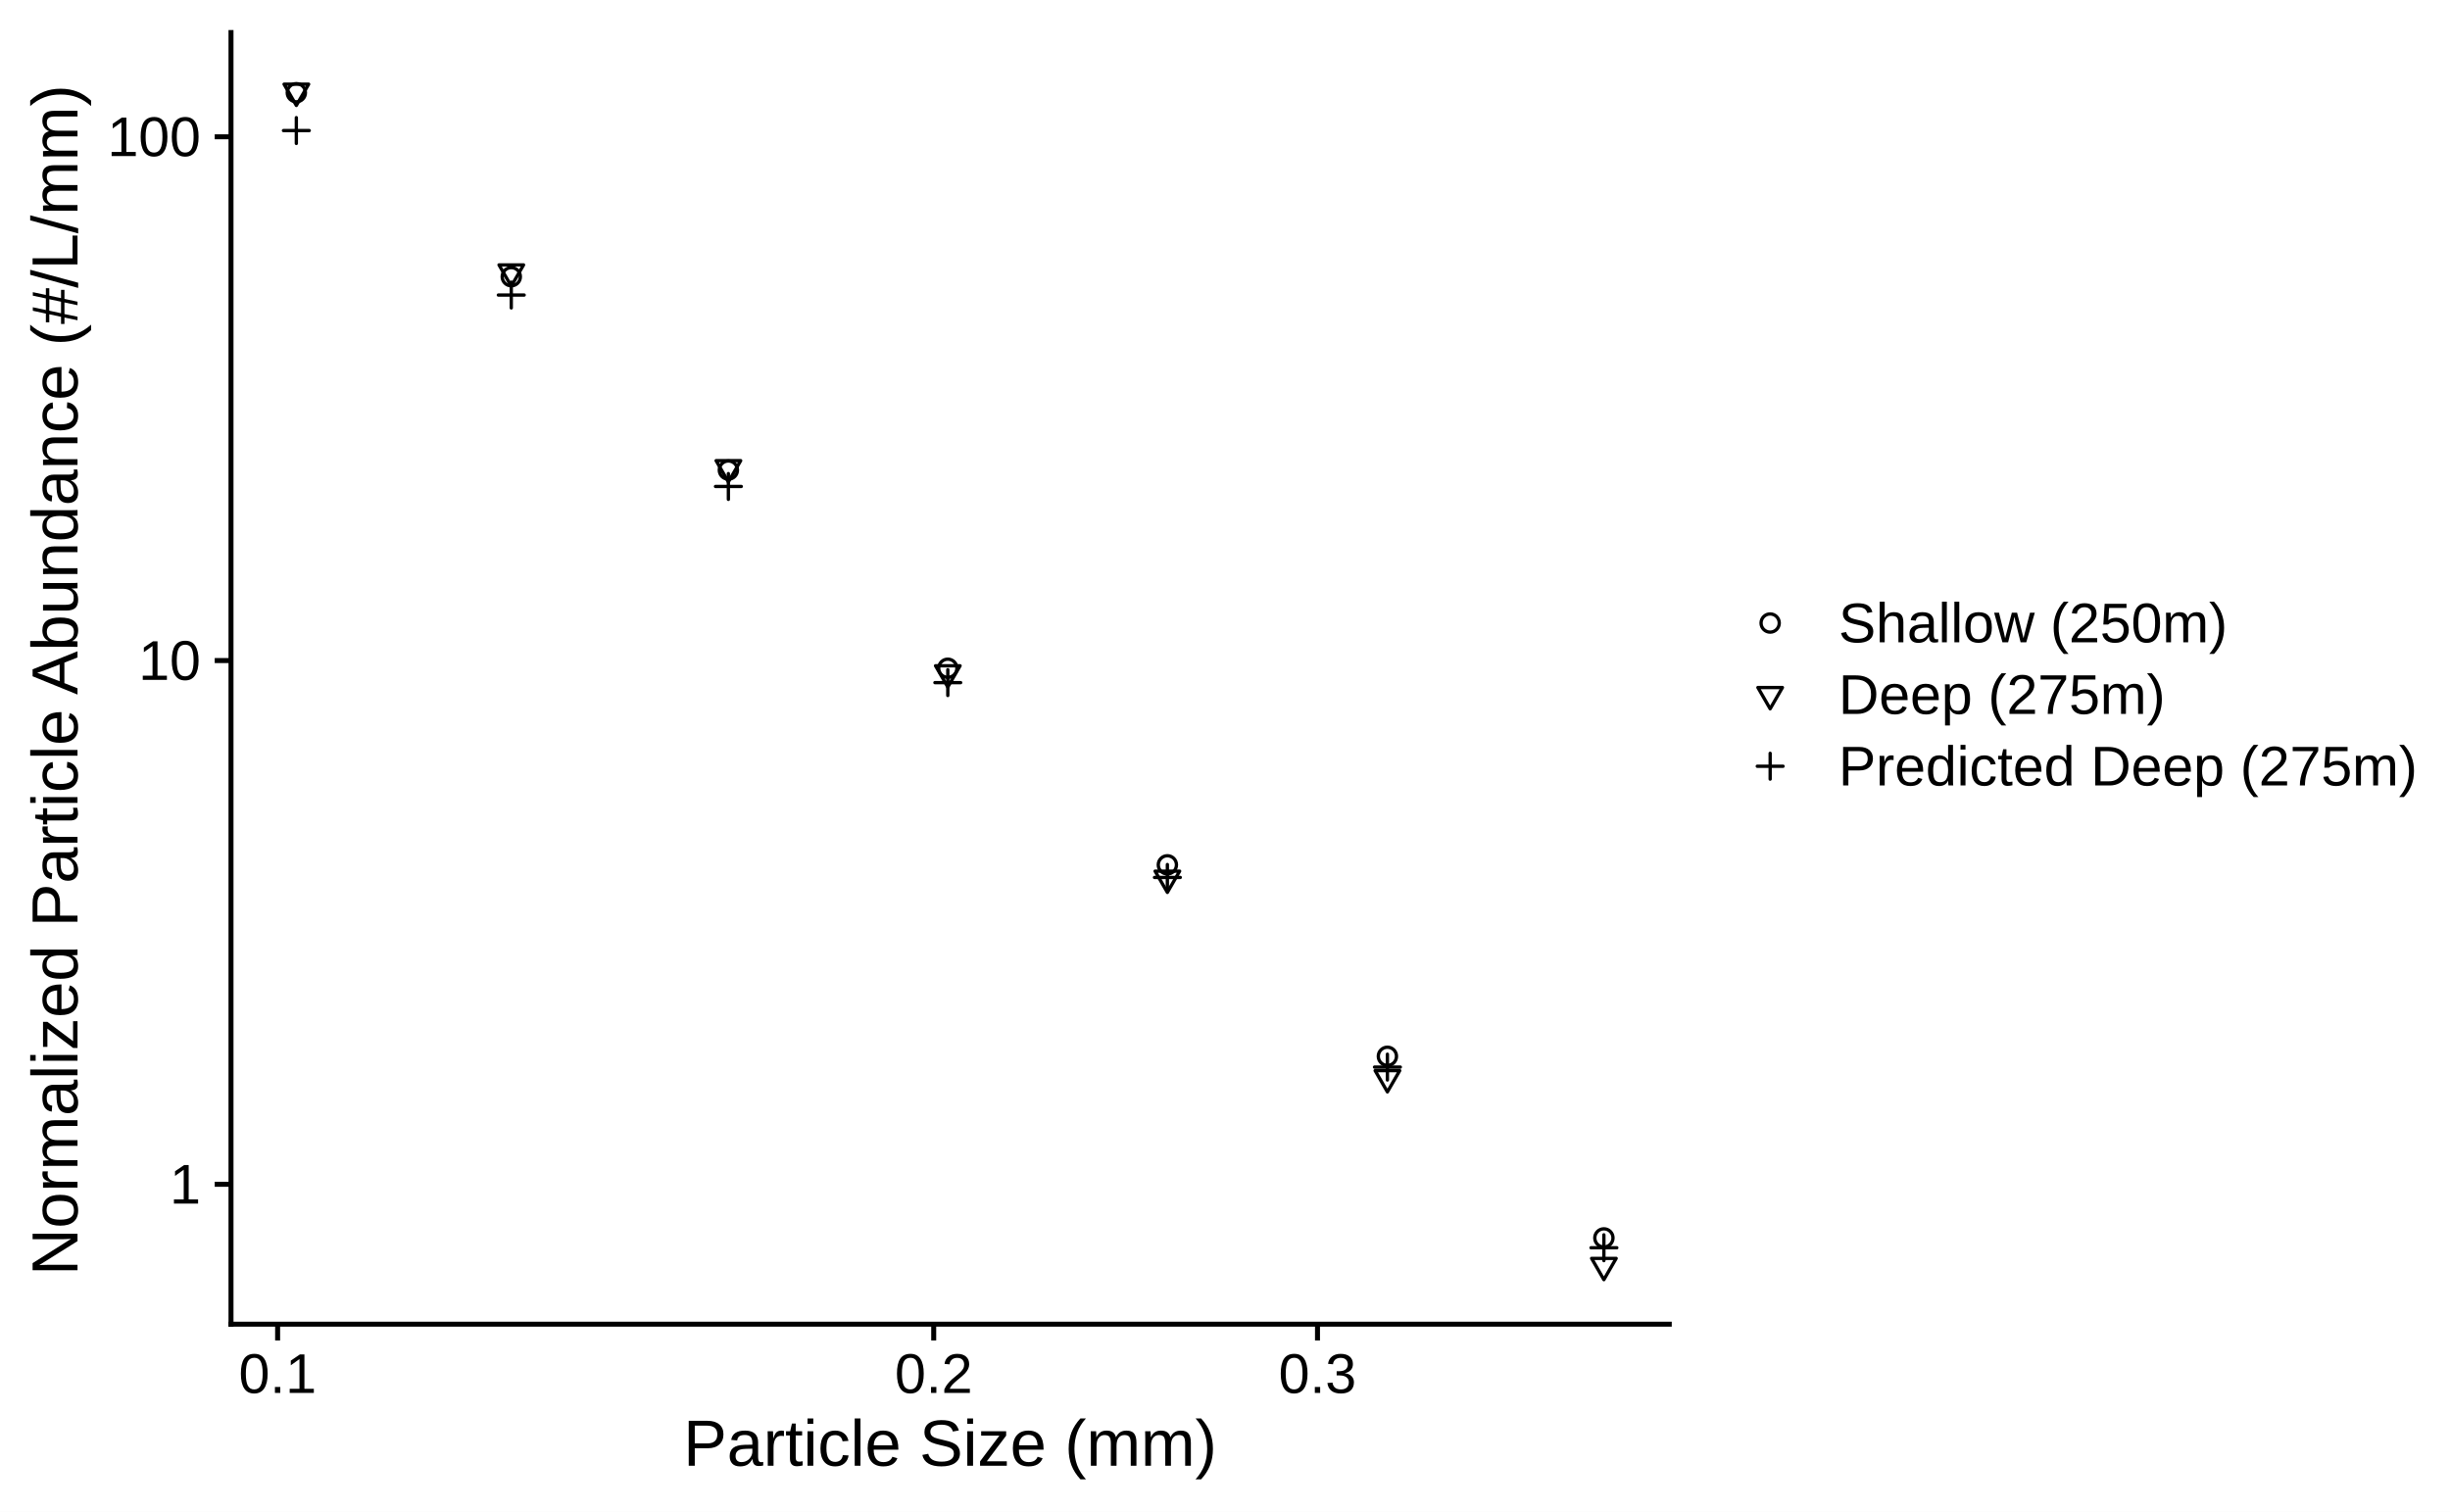
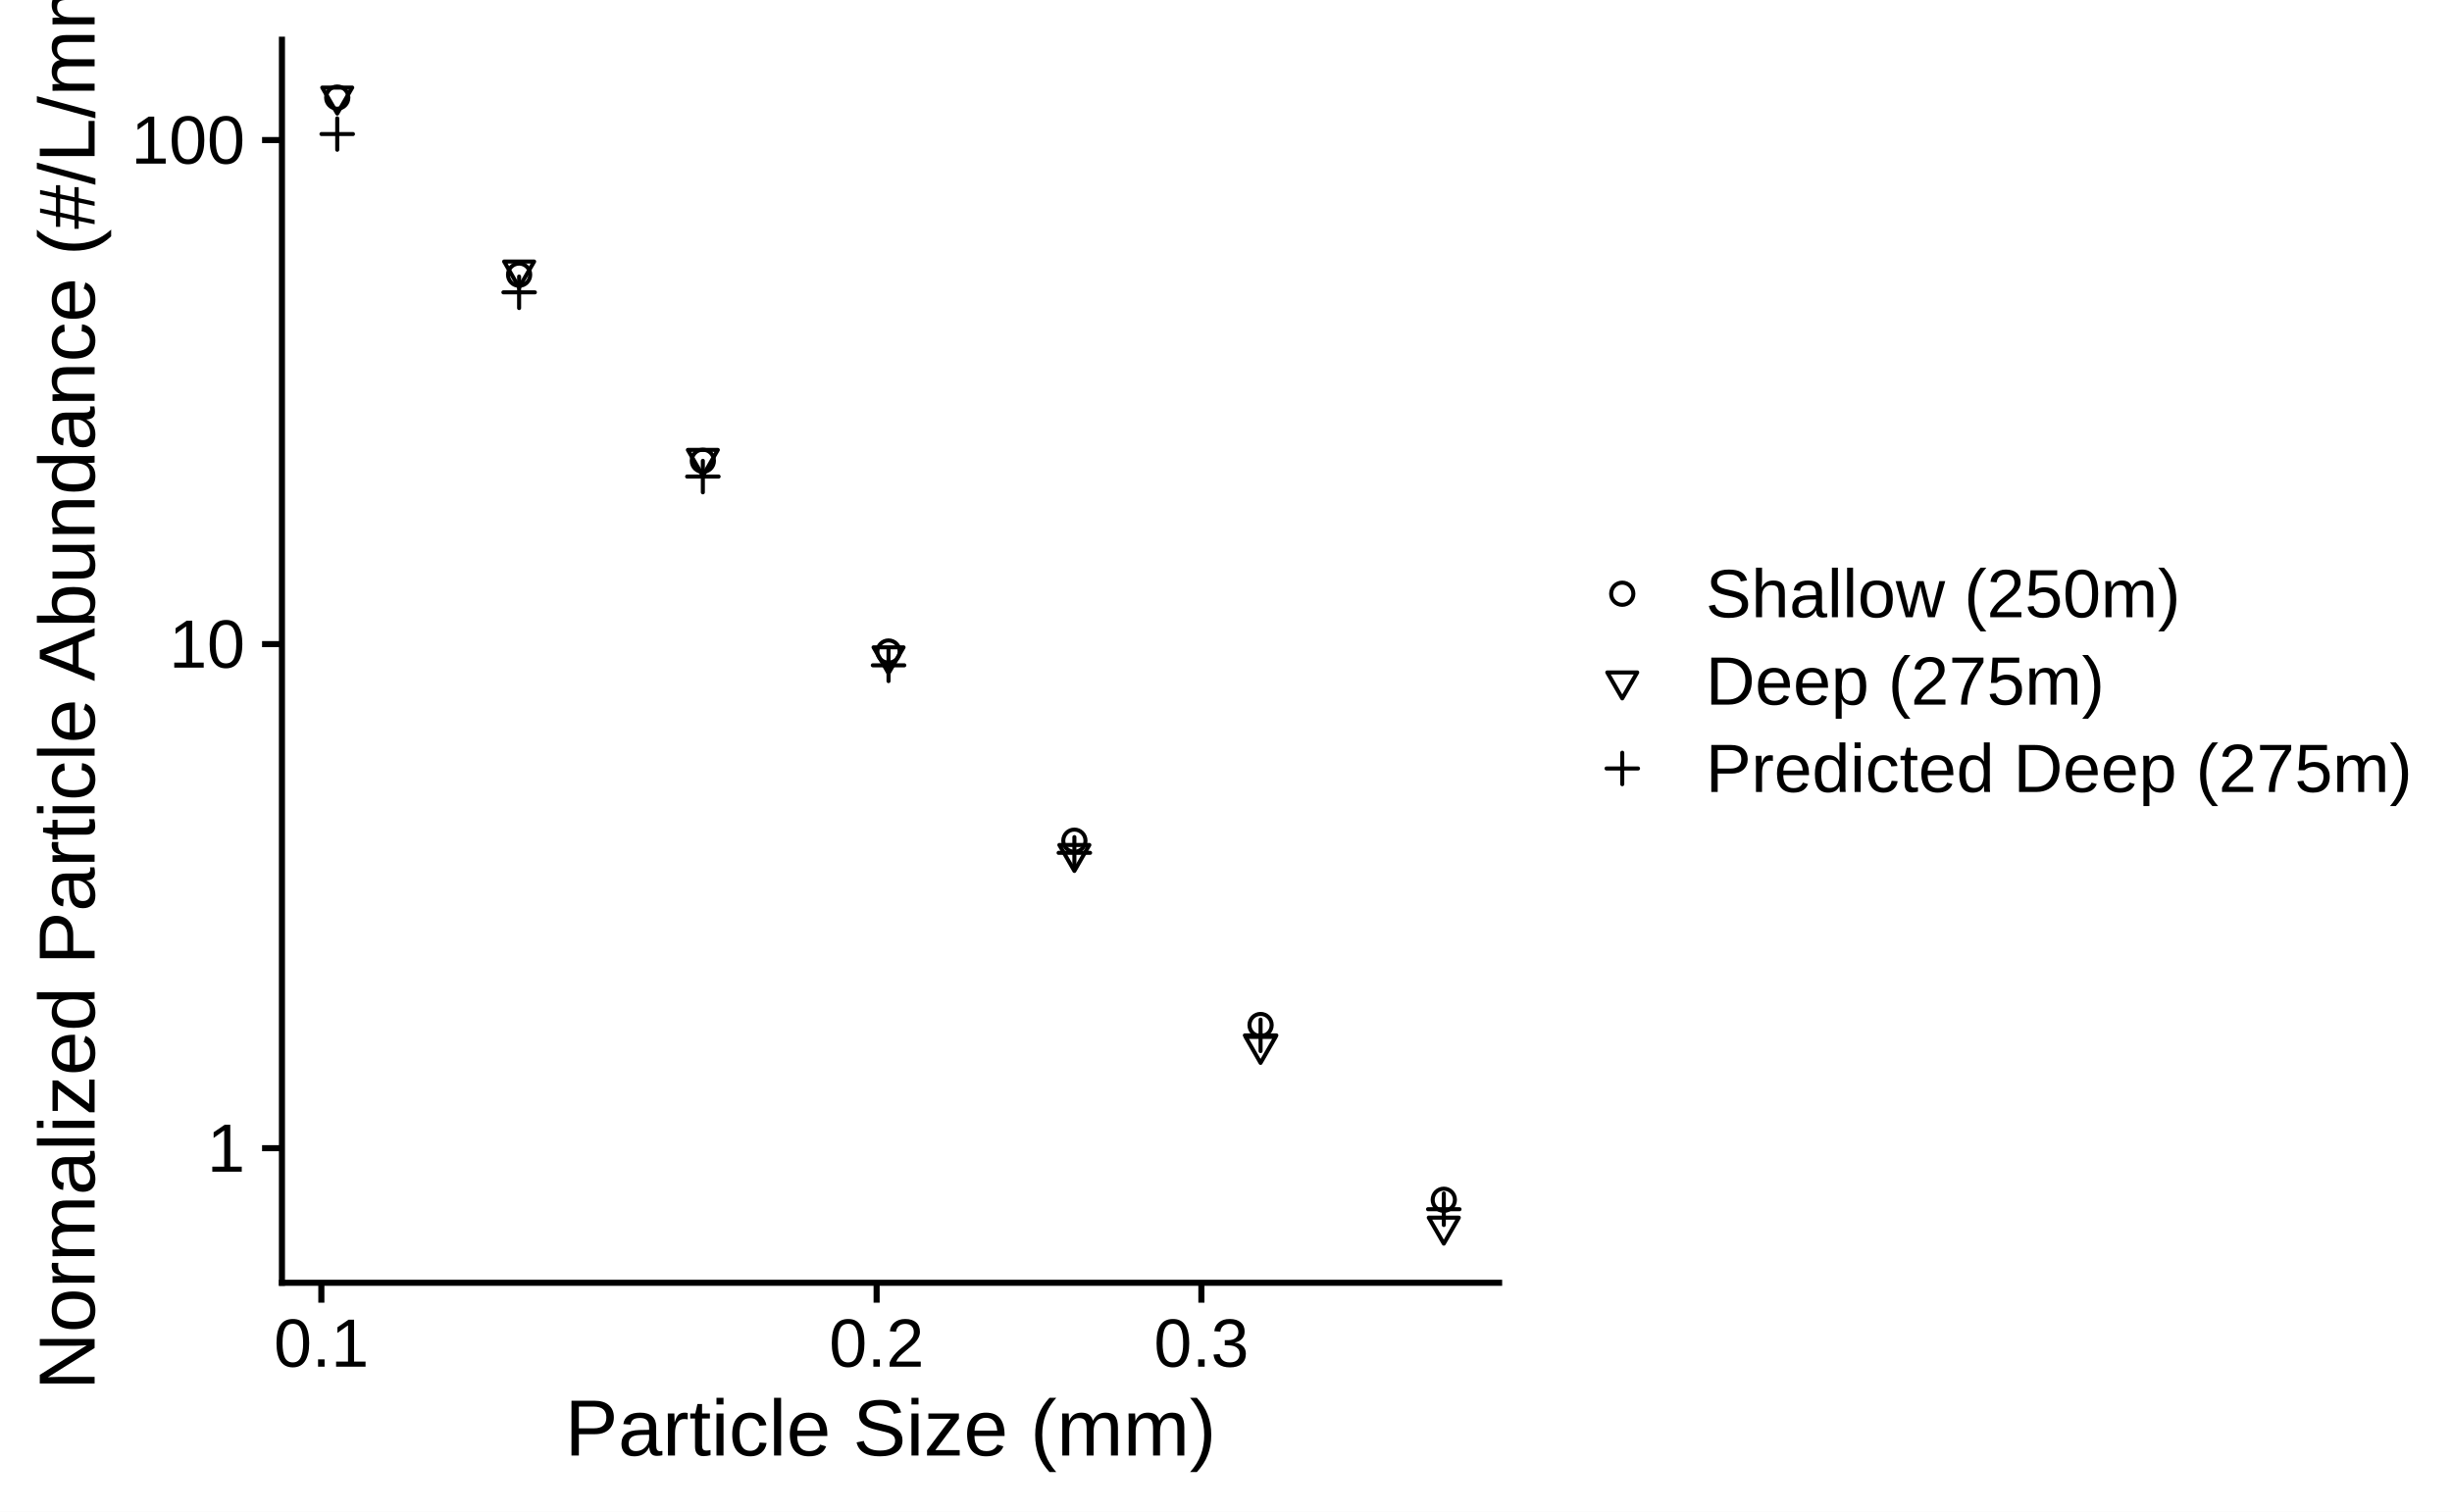
- <svg xmlns="http://www.w3.org/2000/svg" viewBox="0 0 525.00 324.00">
+ <svg xmlns="http://www.w3.org/2000/svg" viewBox="0 0 430.50 265.50">
  <defs>
    <style type="text/css">
    line, polyline, polygon, path, rect, circle {
      fill: none;
      stroke: #000000;
      stroke-linecap: round;
      stroke-linejoin: round;
      stroke-miterlimit: 10.00;
    }
  </style>
  </defs>
  <rect width="100%" height="100%" style="stroke: none; fill: #FFFFFF;" />
  <defs>
-     <clipPath id="cpNDkuNTB8MzU3LjcwfDI4My43OHw2Ljk3">
-       <rect x="49.50" y="6.97" width="308.21" height="276.81" />
+     <clipPath id="cpNDkuNTB8MjYzLjIwfDIyNS4yOHw2Ljk3">
+       <rect x="49.50" y="6.97" width="213.71" height="218.31" />
    </clipPath>
  </defs>
-   <circle cx="63.50" cy="19.87" r="1.95" style="stroke-width: 0.71;" clip-path="url(#cpNDkuNTB8MzU3LjcwfDI4My43OHw2Ljk3)" />
-   <polyline points="63.50,22.60 66.14,18.04 60.87,18.04 63.50,22.60 " style="stroke-width: 0.71;" clip-path="url(#cpNDkuNTB8MzU3LjcwfDI4My43OHw2Ljk3)" />
-   <line x1="60.74" y1="27.98" x2="66.27" y2="27.98" style="stroke-width: 0.71;" clip-path="url(#cpNDkuNTB8MzU3LjcwfDI4My43OHw2Ljk3)" />
-   <line x1="63.50" y1="30.74" x2="63.50" y2="25.21" style="stroke-width: 0.71;" clip-path="url(#cpNDkuNTB8MzU3LjcwfDI4My43OHw2Ljk3)" />
-   <circle cx="109.56" cy="59.30" r="1.95" style="stroke-width: 0.71;" clip-path="url(#cpNDkuNTB8MzU3LjcwfDI4My43OHw2Ljk3)" />
-   <polyline points="109.56,61.33 112.19,56.77 106.93,56.77 109.56,61.33 " style="stroke-width: 0.71;" clip-path="url(#cpNDkuNTB8MzU3LjcwfDI4My43OHw2Ljk3)" />
-   <line x1="106.79" y1="63.23" x2="112.32" y2="63.23" style="stroke-width: 0.71;" clip-path="url(#cpNDkuNTB8MzU3LjcwfDI4My43OHw2Ljk3)" />
-   <line x1="109.56" y1="65.99" x2="109.56" y2="60.46" style="stroke-width: 0.71;" clip-path="url(#cpNDkuNTB8MzU3LjcwfDI4My43OHw2Ljk3)" />
-   <circle cx="156.08" cy="100.74" r="1.95" style="stroke-width: 0.71;" clip-path="url(#cpNDkuNTB8MzU3LjcwfDI4My43OHw2Ljk3)" />
-   <polyline points="156.08,103.28 158.72,98.72 153.45,98.72 156.08,103.28 " style="stroke-width: 0.71;" clip-path="url(#cpNDkuNTB8MzU3LjcwfDI4My43OHw2Ljk3)" />
-   <line x1="153.32" y1="104.25" x2="158.85" y2="104.25" style="stroke-width: 0.71;" clip-path="url(#cpNDkuNTB8MzU3LjcwfDI4My43OHw2Ljk3)" />
-   <line x1="156.08" y1="107.02" x2="156.08" y2="101.49" style="stroke-width: 0.71;" clip-path="url(#cpNDkuNTB8MzU3LjcwfDI4My43OHw2Ljk3)" />
-   <circle cx="203.10" cy="143.21" r="1.95" style="stroke-width: 0.71;" clip-path="url(#cpNDkuNTB8MzU3LjcwfDI4My43OHw2Ljk3)" />
-   <polyline points="203.10,147.24 205.73,142.68 200.47,142.68 203.10,147.24 " style="stroke-width: 0.71;" clip-path="url(#cpNDkuNTB8MzU3LjcwfDI4My43OHw2Ljk3)" />
-   <line x1="200.34" y1="146.29" x2="205.86" y2="146.29" style="stroke-width: 0.71;" clip-path="url(#cpNDkuNTB8MzU3LjcwfDI4My43OHw2Ljk3)" />
-   <line x1="203.10" y1="149.05" x2="203.10" y2="143.52" style="stroke-width: 0.71;" clip-path="url(#cpNDkuNTB8MzU3LjcwfDI4My43OHw2Ljk3)" />
-   <circle cx="250.15" cy="185.34" r="1.95" style="stroke-width: 0.71;" clip-path="url(#cpNDkuNTB8MzU3LjcwfDI4My43OHw2Ljk3)" />
-   <polyline points="250.15,191.25 252.78,186.69 247.52,186.69 250.15,191.25 " style="stroke-width: 0.71;" clip-path="url(#cpNDkuNTB8MzU3LjcwfDI4My43OHw2Ljk3)" />
-   <line x1="247.39" y1="188.04" x2="252.92" y2="188.04" style="stroke-width: 0.71;" clip-path="url(#cpNDkuNTB8MzU3LjcwfDI4My43OHw2Ljk3)" />
-   <line x1="250.15" y1="190.80" x2="250.15" y2="185.27" style="stroke-width: 0.71;" clip-path="url(#cpNDkuNTB8MzU3LjcwfDI4My43OHw2Ljk3)" />
-   <circle cx="297.30" cy="226.37" r="1.95" style="stroke-width: 0.71;" clip-path="url(#cpNDkuNTB8MzU3LjcwfDI4My43OHw2Ljk3)" />
-   <polyline points="297.30,234.00 299.94,229.44 294.67,229.44 297.30,234.00 " style="stroke-width: 0.71;" clip-path="url(#cpNDkuNTB8MzU3LjcwfDI4My43OHw2Ljk3)" />
-   <line x1="294.54" y1="228.68" x2="300.07" y2="228.68" style="stroke-width: 0.71;" clip-path="url(#cpNDkuNTB8MzU3LjcwfDI4My43OHw2Ljk3)" />
-   <line x1="297.30" y1="231.45" x2="297.30" y2="225.92" style="stroke-width: 0.71;" clip-path="url(#cpNDkuNTB8MzU3LjcwfDI4My43OHw2Ljk3)" />
-   <circle cx="343.69" cy="265.29" r="1.95" style="stroke-width: 0.71;" clip-path="url(#cpNDkuNTB8MzU3LjcwfDI4My43OHw2Ljk3)" />
-   <polyline points="343.69,274.24 346.32,269.68 341.06,269.68 343.69,274.24 " style="stroke-width: 0.71;" clip-path="url(#cpNDkuNTB8MzU3LjcwfDI4My43OHw2Ljk3)" />
-   <line x1="340.93" y1="267.40" x2="346.46" y2="267.40" style="stroke-width: 0.71;" clip-path="url(#cpNDkuNTB8MzU3LjcwfDI4My43OHw2Ljk3)" />
-   <line x1="343.69" y1="270.16" x2="343.69" y2="264.63" style="stroke-width: 0.71;" clip-path="url(#cpNDkuNTB8MzU3LjcwfDI4My43OHw2Ljk3)" />
+   <circle cx="59.21" cy="17.14" r="1.95" style="stroke-width: 0.71;" clip-path="url(#cpNDkuNTB8MjYzLjIwfDIyNS4yOHw2Ljk3)" />
+   <polyline points="59.21,19.94 61.84,15.38 56.58,15.38 59.21,19.94 " style="stroke-width: 0.71;" clip-path="url(#cpNDkuNTB8MjYzLjIwfDIyNS4yOHw2Ljk3)" />
+   <line x1="56.44" y1="23.54" x2="61.97" y2="23.54" style="stroke-width: 0.71;" clip-path="url(#cpNDkuNTB8MjYzLjIwfDIyNS4yOHw2Ljk3)" />
+   <line x1="59.21" y1="26.30" x2="59.21" y2="20.78" style="stroke-width: 0.71;" clip-path="url(#cpNDkuNTB8MjYzLjIwfDIyNS4yOHw2Ljk3)" />
+   <circle cx="91.14" cy="48.24" r="1.95" style="stroke-width: 0.71;" clip-path="url(#cpNDkuNTB8MjYzLjIwfDIyNS4yOHw2Ljk3)" />
+   <polyline points="91.14,50.49 93.78,45.93 88.51,45.93 91.14,50.49 " style="stroke-width: 0.71;" clip-path="url(#cpNDkuNTB8MjYzLjIwfDIyNS4yOHw2Ljk3)" />
+   <line x1="88.38" y1="51.34" x2="93.91" y2="51.34" style="stroke-width: 0.71;" clip-path="url(#cpNDkuNTB8MjYzLjIwfDIyNS4yOHw2Ljk3)" />
+   <line x1="91.14" y1="54.10" x2="91.14" y2="48.57" style="stroke-width: 0.71;" clip-path="url(#cpNDkuNTB8MjYzLjIwfDIyNS4yOHw2Ljk3)" />
+   <circle cx="123.40" cy="80.92" r="1.95" style="stroke-width: 0.71;" clip-path="url(#cpNDkuNTB8MjYzLjIwfDIyNS4yOHw2Ljk3)" />
+   <polyline points="123.40,83.57 126.03,79.01 120.77,79.01 123.40,83.57 " style="stroke-width: 0.71;" clip-path="url(#cpNDkuNTB8MjYzLjIwfDIyNS4yOHw2Ljk3)" />
+   <line x1="120.64" y1="83.69" x2="126.17" y2="83.69" style="stroke-width: 0.71;" clip-path="url(#cpNDkuNTB8MjYzLjIwfDIyNS4yOHw2Ljk3)" />
+   <line x1="123.40" y1="86.46" x2="123.40" y2="80.93" style="stroke-width: 0.71;" clip-path="url(#cpNDkuNTB8MjYzLjIwfDIyNS4yOHw2Ljk3)" />
+   <circle cx="156.00" cy="114.42" r="1.95" style="stroke-width: 0.71;" clip-path="url(#cpNDkuNTB8MjYzLjIwfDIyNS4yOHw2Ljk3)" />
+   <polyline points="156.00,118.24 158.64,113.68 153.37,113.68 156.00,118.24 " style="stroke-width: 0.71;" clip-path="url(#cpNDkuNTB8MjYzLjIwfDIyNS4yOHw2Ljk3)" />
+   <line x1="153.24" y1="116.84" x2="158.77" y2="116.84" style="stroke-width: 0.71;" clip-path="url(#cpNDkuNTB8MjYzLjIwfDIyNS4yOHw2Ljk3)" />
+   <line x1="156.00" y1="119.61" x2="156.00" y2="114.08" style="stroke-width: 0.71;" clip-path="url(#cpNDkuNTB8MjYzLjIwfDIyNS4yOHw2Ljk3)" />
+   <circle cx="188.63" cy="147.64" r="1.95" style="stroke-width: 0.71;" clip-path="url(#cpNDkuNTB8MjYzLjIwfDIyNS4yOHw2Ljk3)" />
+   <polyline points="188.63,152.95 191.26,148.39 185.99,148.39 188.63,152.95 " style="stroke-width: 0.71;" clip-path="url(#cpNDkuNTB8MjYzLjIwfDIyNS4yOHw2Ljk3)" />
+   <line x1="185.86" y1="149.77" x2="191.39" y2="149.77" style="stroke-width: 0.71;" clip-path="url(#cpNDkuNTB8MjYzLjIwfDIyNS4yOHw2Ljk3)" />
+   <line x1="188.63" y1="152.54" x2="188.63" y2="147.01" style="stroke-width: 0.71;" clip-path="url(#cpNDkuNTB8MjYzLjIwfDIyNS4yOHw2Ljk3)" />
+   <circle cx="221.32" cy="180.01" r="1.95" style="stroke-width: 0.71;" clip-path="url(#cpNDkuNTB8MjYzLjIwfDIyNS4yOHw2Ljk3)" />
+   <polyline points="221.32,186.66 223.96,182.10 218.69,182.10 221.32,186.66 " style="stroke-width: 0.71;" clip-path="url(#cpNDkuNTB8MjYzLjIwfDIyNS4yOHw2Ljk3)" />
+   <line x1="218.56" y1="181.83" x2="224.09" y2="181.83" style="stroke-width: 0.71;" clip-path="url(#cpNDkuNTB8MjYzLjIwfDIyNS4yOHw2Ljk3)" />
+   <line x1="221.32" y1="184.59" x2="221.32" y2="179.06" style="stroke-width: 0.71;" clip-path="url(#cpNDkuNTB8MjYzLjIwfDIyNS4yOHw2Ljk3)" />
+   <circle cx="253.49" cy="210.70" r="1.95" style="stroke-width: 0.71;" clip-path="url(#cpNDkuNTB8MjYzLjIwfDIyNS4yOHw2Ljk3)" />
+   <polyline points="253.49,218.40 256.12,213.84 250.85,213.84 253.49,218.40 " style="stroke-width: 0.71;" clip-path="url(#cpNDkuNTB8MjYzLjIwfDIyNS4yOHw2Ljk3)" />
+   <line x1="250.72" y1="212.36" x2="256.25" y2="212.36" style="stroke-width: 0.71;" clip-path="url(#cpNDkuNTB8MjYzLjIwfDIyNS4yOHw2Ljk3)" />
+   <line x1="253.49" y1="215.13" x2="253.49" y2="209.60" style="stroke-width: 0.71;" clip-path="url(#cpNDkuNTB8MjYzLjIwfDIyNS4yOHw2Ljk3)" />
  <defs>
-     <clipPath id="cpMC4wMHw1MjUuMDB8MzI0LjAwfDAuMDA=">
-       <rect x="0.00" y="0.00" width="525.00" height="324.00" />
+     <clipPath id="cpMC4wMHw0MzAuNTB8MjY1LjUwfDAuMDA=">
+       <rect x="0.00" y="0.00" width="430.50" height="265.50" />
    </clipPath>
  </defs>
-   <polyline points="49.50,283.78 49.50,6.97 " style="stroke-width: 1.07; stroke-linecap: square;" clip-path="url(#cpMC4wMHw1MjUuMDB8MzI0LjAwfDAuMDA=)" />
-   <g clip-path="url(#cpMC4wMHw1MjUuMDB8MzI0LjAwfDAuMDA=)">
-     <text x="36.35" y="257.93" style="font-size: 12.00px; font-family: Arimo;" textLength="6.67px" lengthAdjust="spacingAndGlyphs">1</text>
+   <polyline points="49.50,225.28 49.50,6.97 " style="stroke-width: 1.07; stroke-linecap: square;" clip-path="url(#cpMC4wMHw0MzAuNTB8MjY1LjUwfDAuMDA=)" />
+   <g clip-path="url(#cpMC4wMHw0MzAuNTB8MjY1LjUwfDAuMDA=)">
+     <text x="36.35" y="205.77" style="font-size: 12.00px; font-family: Arimo;" textLength="6.67px" lengthAdjust="spacingAndGlyphs">1</text>
  </g>
-   <g clip-path="url(#cpMC4wMHw1MjUuMDB8MzI0LjAwfDAuMDA=)">
-     <text x="29.67" y="145.69" style="font-size: 12.00px; font-family: Arimo;" textLength="13.35px" lengthAdjust="spacingAndGlyphs">10</text>
+   <g clip-path="url(#cpMC4wMHw0MzAuNTB8MjY1LjUwfDAuMDA=)">
+     <text x="29.67" y="117.25" style="font-size: 12.00px; font-family: Arimo;" textLength="13.35px" lengthAdjust="spacingAndGlyphs">10</text>
  </g>
-   <g clip-path="url(#cpMC4wMHw1MjUuMDB8MzI0LjAwfDAuMDA=)">
-     <text x="23.00" y="33.45" style="font-size: 12.00px; font-family: Arimo;" textLength="20.02px" lengthAdjust="spacingAndGlyphs">100</text>
+   <g clip-path="url(#cpMC4wMHw0MzAuNTB8MjY1LjUwfDAuMDA=)">
+     <text x="23.00" y="28.73" style="font-size: 12.00px; font-family: Arimo;" textLength="20.02px" lengthAdjust="spacingAndGlyphs">100</text>
  </g>
-   <polyline points="46.01,253.80 49.50,253.80 " style="stroke-width: 1.07; stroke-linecap: butt;" clip-path="url(#cpMC4wMHw1MjUuMDB8MzI0LjAwfDAuMDA=)" />
-   <polyline points="46.01,141.56 49.50,141.56 " style="stroke-width: 1.07; stroke-linecap: butt;" clip-path="url(#cpMC4wMHw1MjUuMDB8MzI0LjAwfDAuMDA=)" />
-   <polyline points="46.01,29.32 49.50,29.32 " style="stroke-width: 1.07; stroke-linecap: butt;" clip-path="url(#cpMC4wMHw1MjUuMDB8MzI0LjAwfDAuMDA=)" />
-   <polyline points="49.50,283.78 357.70,283.78 " style="stroke-width: 1.07; stroke-linecap: square;" clip-path="url(#cpMC4wMHw1MjUuMDB8MzI0LjAwfDAuMDA=)" />
-   <polyline points="59.49,287.27 59.49,283.78 " style="stroke-width: 1.07; stroke-linecap: butt;" clip-path="url(#cpMC4wMHw1MjUuMDB8MzI0LjAwfDAuMDA=)" />
-   <polyline points="200.08,287.27 200.08,283.78 " style="stroke-width: 1.07; stroke-linecap: butt;" clip-path="url(#cpMC4wMHw1MjUuMDB8MzI0LjAwfDAuMDA=)" />
-   <polyline points="282.32,287.27 282.32,283.78 " style="stroke-width: 1.07; stroke-linecap: butt;" clip-path="url(#cpMC4wMHw1MjUuMDB8MzI0LjAwfDAuMDA=)" />
-   <g clip-path="url(#cpMC4wMHw1MjUuMDB8MzI0LjAwfDAuMDA=)">
-     <text x="51.15" y="298.51" style="font-size: 12.00px; font-family: Arimo;" textLength="16.68px" lengthAdjust="spacingAndGlyphs">0.1</text>
+   <polyline points="46.01,201.64 49.50,201.64 " style="stroke-width: 1.07; stroke-linecap: butt;" clip-path="url(#cpMC4wMHw0MzAuNTB8MjY1LjUwfDAuMDA=)" />
+   <polyline points="46.01,113.12 49.50,113.12 " style="stroke-width: 1.07; stroke-linecap: butt;" clip-path="url(#cpMC4wMHw0MzAuNTB8MjY1LjUwfDAuMDA=)" />
+   <polyline points="46.01,24.60 49.50,24.60 " style="stroke-width: 1.07; stroke-linecap: butt;" clip-path="url(#cpMC4wMHw0MzAuNTB8MjY1LjUwfDAuMDA=)" />
+   <polyline points="49.50,225.28 263.20,225.28 " style="stroke-width: 1.07; stroke-linecap: square;" clip-path="url(#cpMC4wMHw0MzAuNTB8MjY1LjUwfDAuMDA=)" />
+   <polyline points="56.42,228.77 56.42,225.28 " style="stroke-width: 1.07; stroke-linecap: butt;" clip-path="url(#cpMC4wMHw0MzAuNTB8MjY1LjUwfDAuMDA=)" />
+   <polyline points="153.91,228.77 153.91,225.28 " style="stroke-width: 1.07; stroke-linecap: butt;" clip-path="url(#cpMC4wMHw0MzAuNTB8MjY1LjUwfDAuMDA=)" />
+   <polyline points="210.93,228.77 210.93,225.28 " style="stroke-width: 1.07; stroke-linecap: butt;" clip-path="url(#cpMC4wMHw0MzAuNTB8MjY1LjUwfDAuMDA=)" />
+   <g clip-path="url(#cpMC4wMHw0MzAuNTB8MjY1LjUwfDAuMDA=)">
+     <text x="48.08" y="240.01" style="font-size: 12.00px; font-family: Arimo;" textLength="16.68px" lengthAdjust="spacingAndGlyphs">0.1</text>
  </g>
-   <g clip-path="url(#cpMC4wMHw1MjUuMDB8MzI0LjAwfDAuMDA=)">
-     <text x="191.74" y="298.51" style="font-size: 12.00px; font-family: Arimo;" textLength="16.68px" lengthAdjust="spacingAndGlyphs">0.2</text>
+   <g clip-path="url(#cpMC4wMHw0MzAuNTB8MjY1LjUwfDAuMDA=)">
+     <text x="145.57" y="240.01" style="font-size: 12.00px; font-family: Arimo;" textLength="16.68px" lengthAdjust="spacingAndGlyphs">0.2</text>
  </g>
-   <g clip-path="url(#cpMC4wMHw1MjUuMDB8MzI0LjAwfDAuMDA=)">
-     <text x="273.98" y="298.51" style="font-size: 12.00px; font-family: Arimo;" textLength="16.68px" lengthAdjust="spacingAndGlyphs">0.3</text>
+   <g clip-path="url(#cpMC4wMHw0MzAuNTB8MjY1LjUwfDAuMDA=)">
+     <text x="202.59" y="240.01" style="font-size: 12.00px; font-family: Arimo;" textLength="16.68px" lengthAdjust="spacingAndGlyphs">0.3</text>
  </g>
-   <g clip-path="url(#cpMC4wMHw1MjUuMDB8MzI0LjAwfDAuMDA=)">
-     <text x="146.43" y="314.12" style="font-size: 14.00px; font-family: Arimo;" textLength="114.34px" lengthAdjust="spacingAndGlyphs">Particle Size (mm)</text>
+   <g clip-path="url(#cpMC4wMHw0MzAuNTB8MjY1LjUwfDAuMDA=)">
+     <text x="99.18" y="255.62" style="font-size: 14.00px; font-family: Arimo;" textLength="114.34px" lengthAdjust="spacingAndGlyphs">Particle Size (mm)</text>
  </g>
-   <g clip-path="url(#cpMC4wMHw1MjUuMDB8MzI0LjAwfDAuMDA=)">
-     <text transform="translate(16.61,273.37) rotate(-90)" style="font-size: 14.00px; font-family: Arimo;" textLength="255.99px" lengthAdjust="spacingAndGlyphs">Normalized Particle Abundance (#/L/mm)</text>
+   <g clip-path="url(#cpMC4wMHw0MzAuNTB8MjY1LjUwfDAuMDA=)">
+     <text transform="translate(16.61,244.12) rotate(-90)" style="font-size: 14.00px; font-family: Arimo;" textLength="255.99px" lengthAdjust="spacingAndGlyphs">Normalized Particle Abundance (#/L/mm)</text>
  </g>
-   <circle cx="379.32" cy="133.52" r="1.95" style="stroke-width: 0.71;" clip-path="url(#cpMC4wMHw1MjUuMDB8MzI0LjAwfDAuMDA=)" />
-   <polyline points="379.32,151.90 381.95,147.34 376.69,147.34 379.32,151.90 " style="stroke-width: 0.71;" clip-path="url(#cpMC4wMHw1MjUuMDB8MzI0LjAwfDAuMDA=)" />
-   <line x1="376.56" y1="164.21" x2="382.09" y2="164.21" style="stroke-width: 0.71;" clip-path="url(#cpMC4wMHw1MjUuMDB8MzI0LjAwfDAuMDA=)" />
-   <line x1="379.32" y1="166.97" x2="379.32" y2="161.44" style="stroke-width: 0.71;" clip-path="url(#cpMC4wMHw1MjUuMDB8MzI0LjAwfDAuMDA=)" />
-   <g clip-path="url(#cpMC4wMHw1MjUuMDB8MzI0LjAwfDAuMDA=)">
-     <text x="393.97" y="137.65" style="font-size: 12.00px; font-family: Arimo;" textLength="83.37px" lengthAdjust="spacingAndGlyphs">Shallow (250m)</text>
+   <circle cx="284.82" cy="104.27" r="1.95" style="stroke-width: 0.71;" clip-path="url(#cpMC4wMHw0MzAuNTB8MjY1LjUwfDAuMDA=)" />
+   <polyline points="284.82,122.65 287.45,118.09 282.19,118.09 284.82,122.65 " style="stroke-width: 0.71;" clip-path="url(#cpMC4wMHw0MzAuNTB8MjY1LjUwfDAuMDA=)" />
+   <line x1="282.06" y1="134.96" x2="287.59" y2="134.96" style="stroke-width: 0.71;" clip-path="url(#cpMC4wMHw0MzAuNTB8MjY1LjUwfDAuMDA=)" />
+   <line x1="284.82" y1="137.72" x2="284.82" y2="132.19" style="stroke-width: 0.71;" clip-path="url(#cpMC4wMHw0MzAuNTB8MjY1LjUwfDAuMDA=)" />
+   <g clip-path="url(#cpMC4wMHw0MzAuNTB8MjY1LjUwfDAuMDA=)">
+     <text x="299.47" y="108.40" style="font-size: 12.00px; font-family: Arimo;" textLength="83.37px" lengthAdjust="spacingAndGlyphs">Shallow (250m)</text>
  </g>
-   <g clip-path="url(#cpMC4wMHw1MjUuMDB8MzI0LjAwfDAuMDA=)">
-     <text x="393.97" y="152.99" style="font-size: 12.00px; font-family: Arimo;" textLength="70.03px" lengthAdjust="spacingAndGlyphs">Deep (275m)</text>
+   <g clip-path="url(#cpMC4wMHw0MzAuNTB8MjY1LjUwfDAuMDA=)">
+     <text x="299.47" y="123.74" style="font-size: 12.00px; font-family: Arimo;" textLength="70.03px" lengthAdjust="spacingAndGlyphs">Deep (275m)</text>
  </g>
-   <g clip-path="url(#cpMC4wMHw1MjUuMDB8MzI0LjAwfDAuMDA=)">
-     <text x="393.97" y="168.33" style="font-size: 12.00px; font-family: Arimo;" textLength="124.06px" lengthAdjust="spacingAndGlyphs">Predicted Deep (275m)</text>
+   <g clip-path="url(#cpMC4wMHw0MzAuNTB8MjY1LjUwfDAuMDA=)">
+     <text x="299.47" y="139.08" style="font-size: 12.00px; font-family: Arimo;" textLength="124.06px" lengthAdjust="spacingAndGlyphs">Predicted Deep (275m)</text>
  </g>
</svg>
